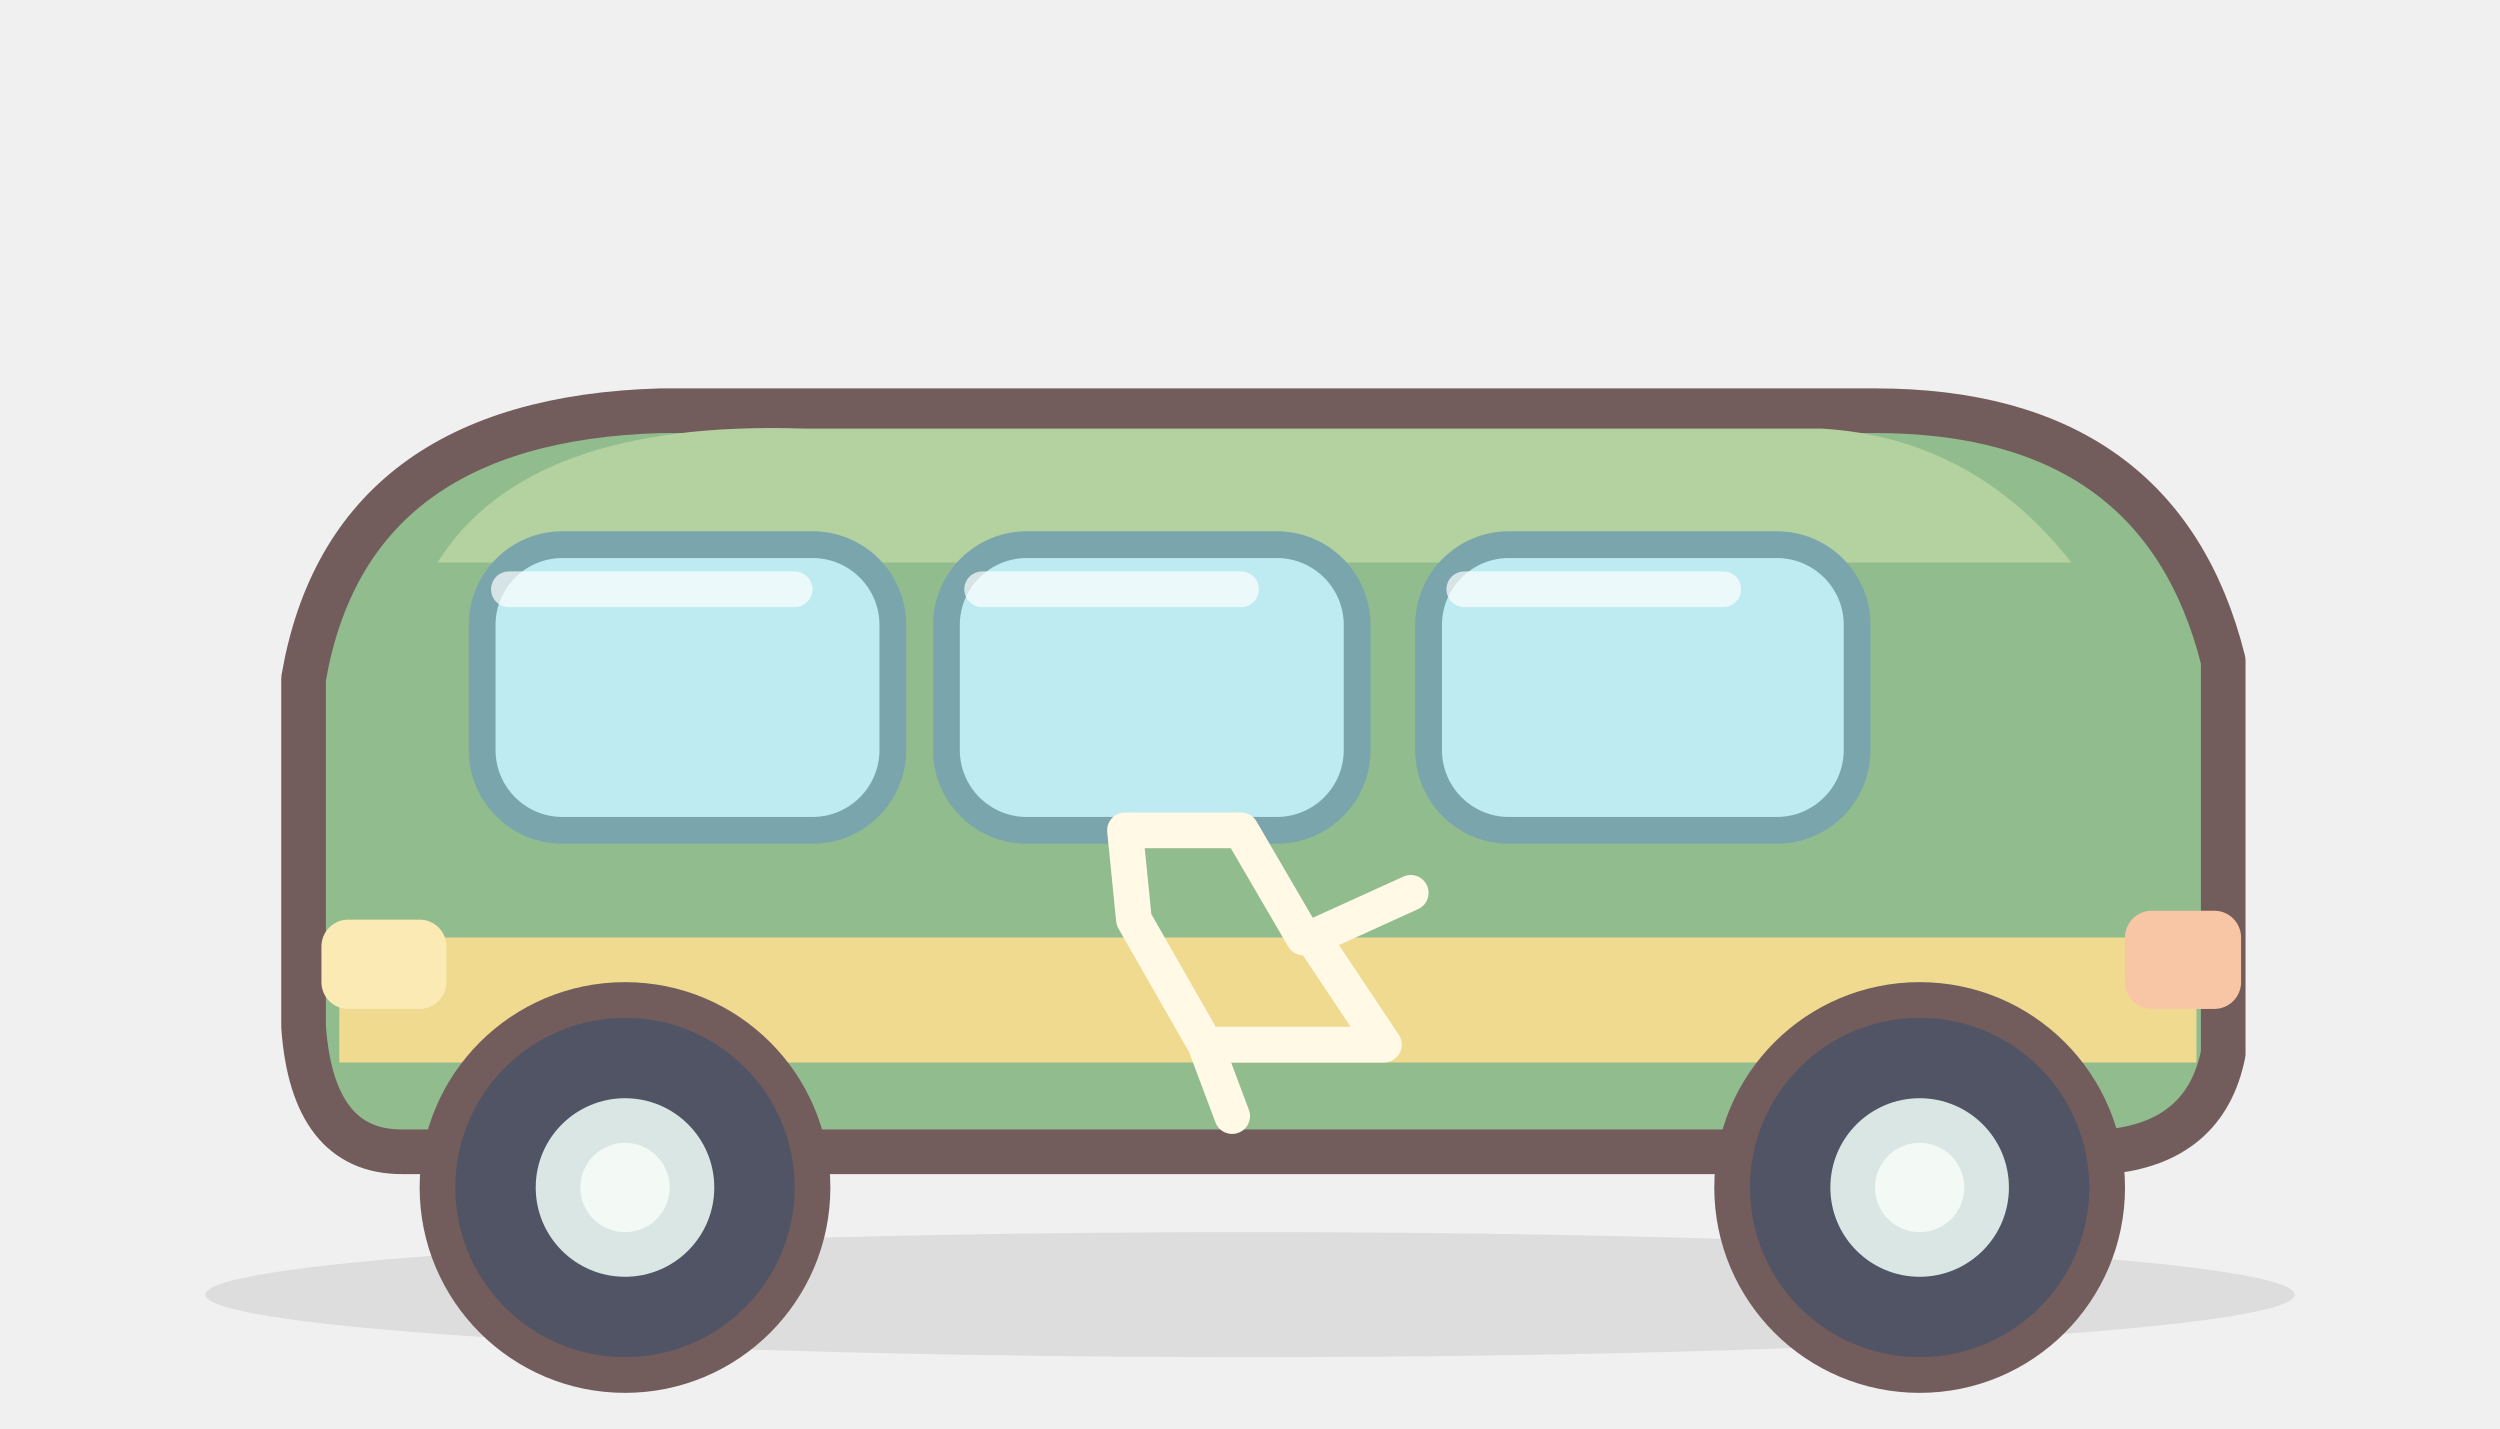
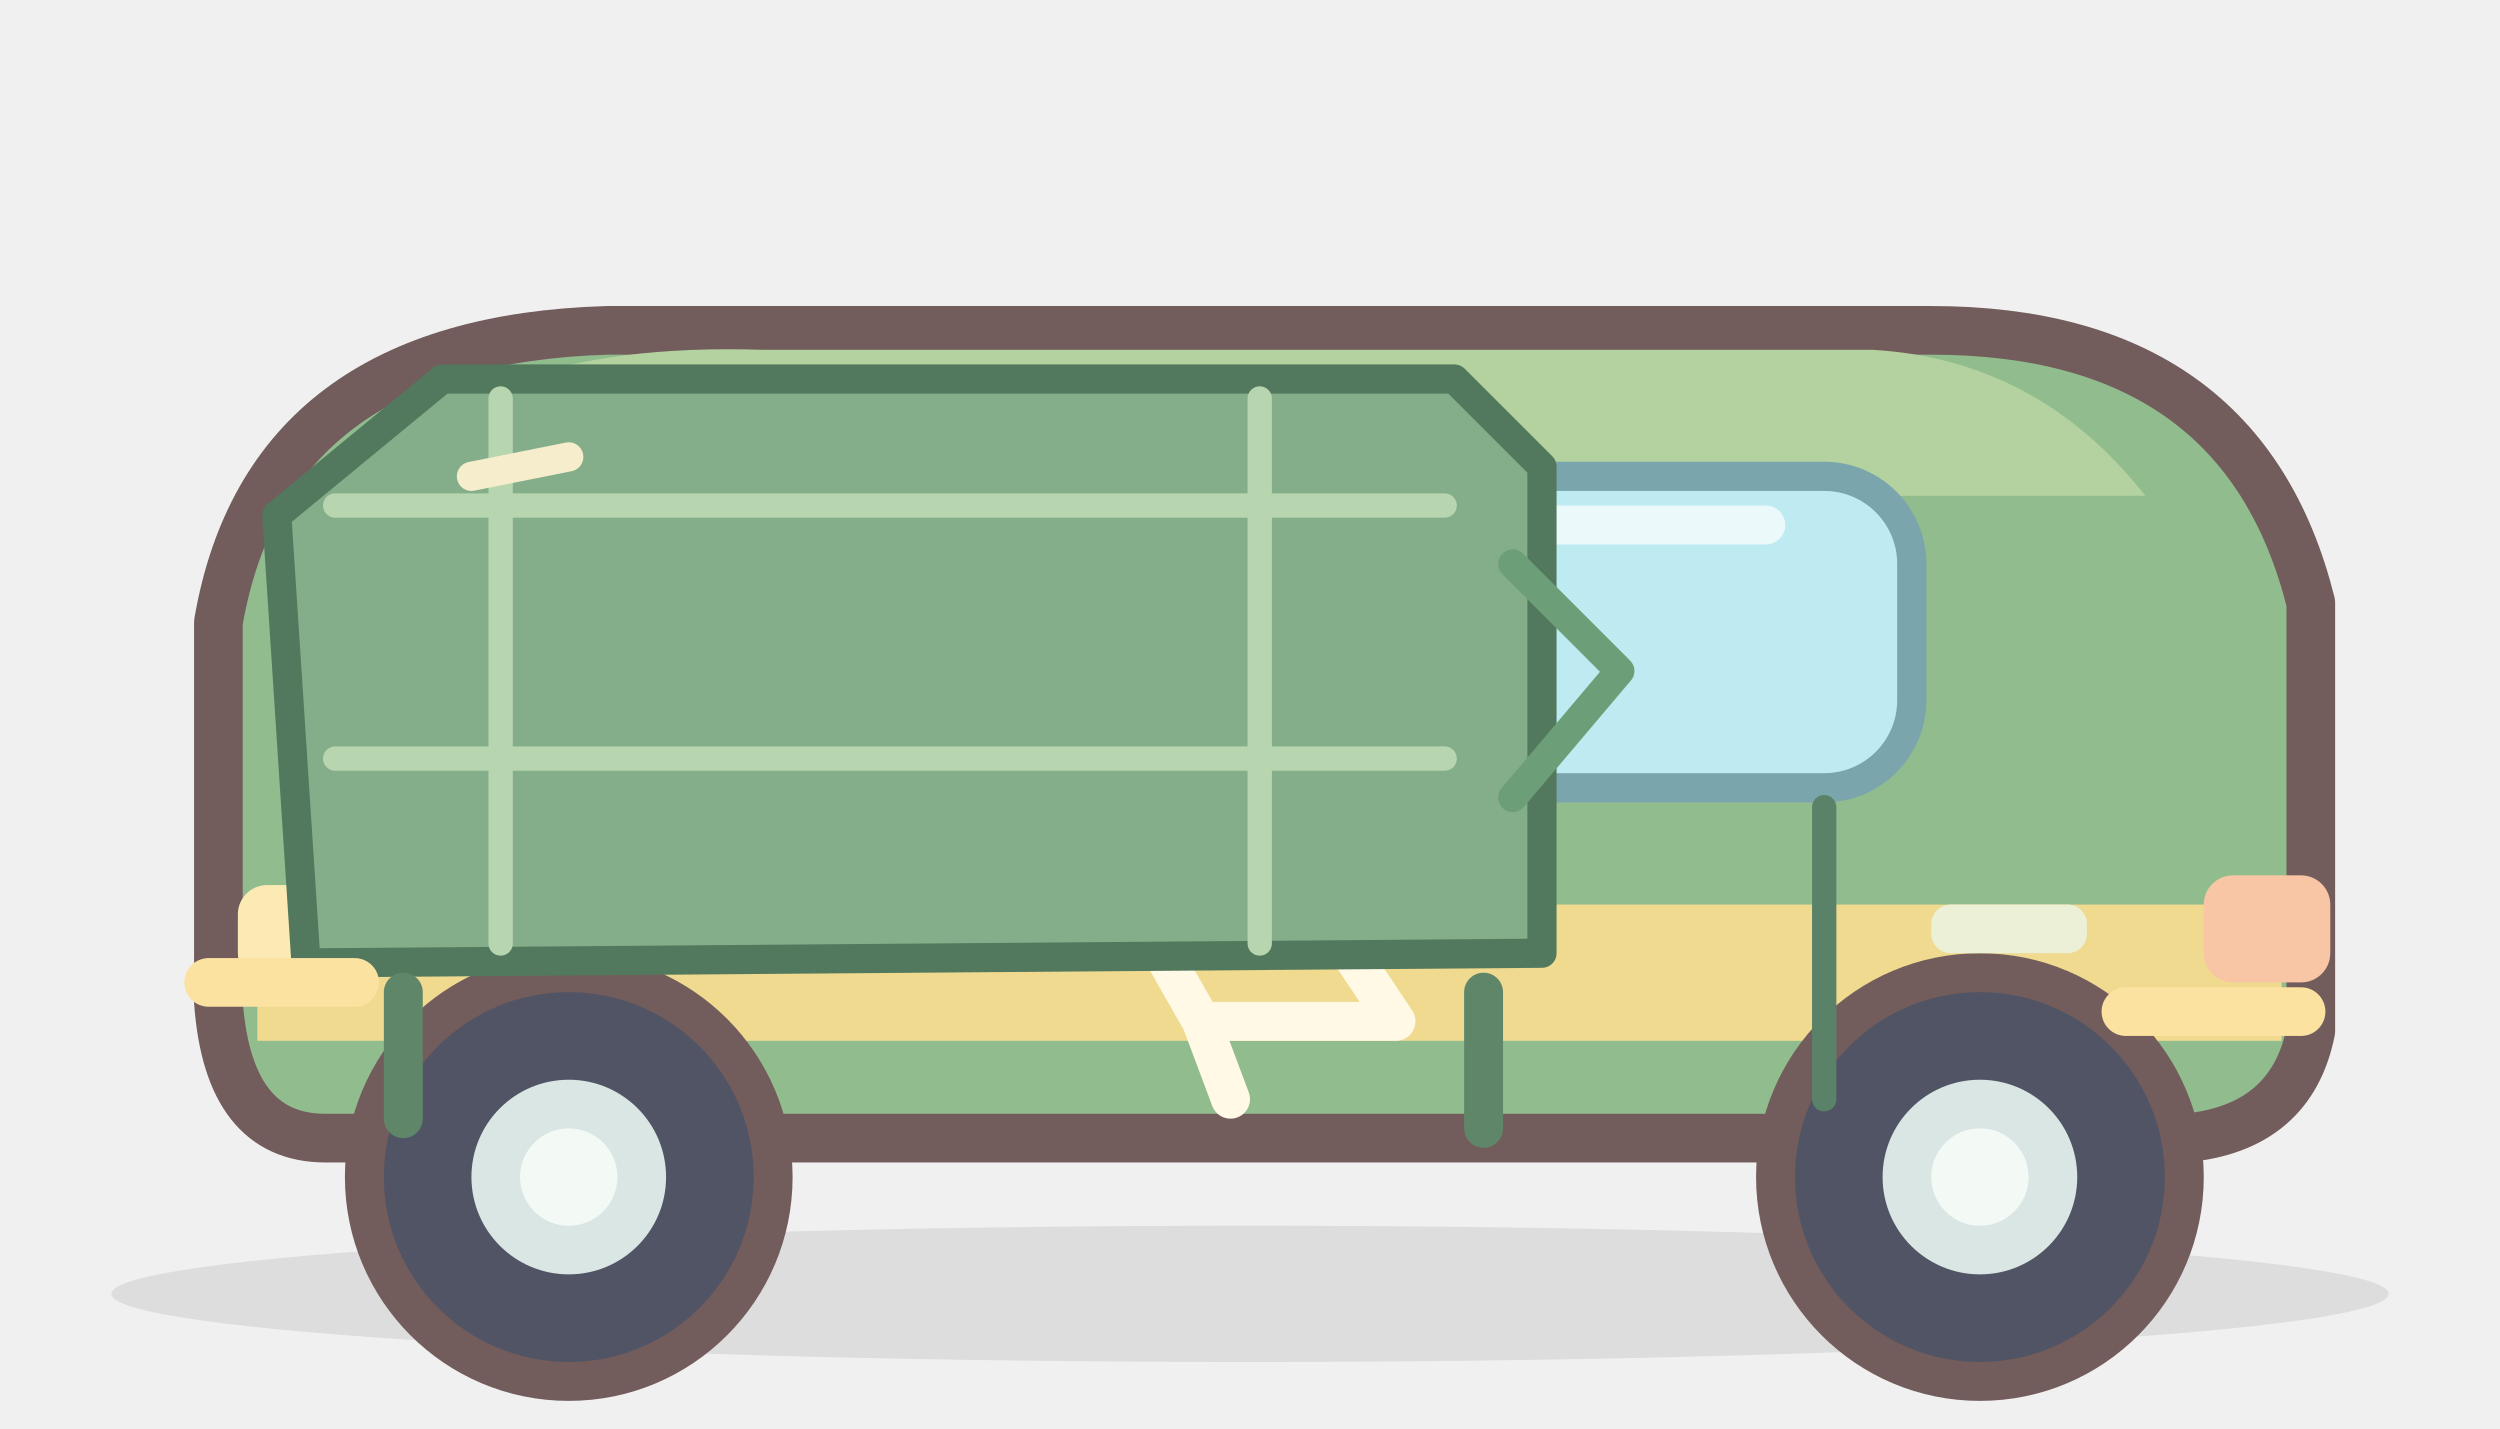
<svg xmlns="http://www.w3.org/2000/svg" width="280" height="160" viewBox="0 0 280 160">
-   <g stroke-linejoin="round" stroke-linecap="round">
+   <g transform="translate(140 146) scale(1.09) translate(-140 -146)" stroke-linejoin="round" stroke-linecap="round">
    <ellipse cx="140" cy="145" rx="117" ry="7" fill="#534C52" opacity=".12" />
    <path d="M34 115V76Q39 47 74 46H210Q242 46 249 74V118Q247 128 236 129H45Q35 129 34 115Z" fill="#91BC8E" stroke="#725C5C" stroke-width="5" />
    <path d="M49 63Q59 47 90 48H204Q221 49 232 63Z" fill="#B3D2A0" />
    <path d="M38 105H246V119H38Z" fill="#FCDE8F" opacity=".88" />
    <g>
      <rect x="54" y="61" width="46" height="32" rx="9" fill="#BEEAF1" stroke="#7AA5AC" stroke-width="3" />
      <rect x="106" y="61" width="46" height="32" rx="9" fill="#BEEAF1" stroke="#7AA5AC" stroke-width="3" />
      <rect x="160" y="61" width="48" height="32" rx="9" fill="#BEEAF1" stroke="#7AA5AC" stroke-width="3" />
      <path d="M57 66L89 66M110 66L139 66M164 66L193 66" stroke="#FFF" opacity=".7" stroke-width="4" />
    </g>
    <rect x="36" y="103" width="14" height="10" rx="3" fill="#FCEAB5" />
    <rect x="238" y="102" width="13" height="11" rx="3" fill="#F8C6A5" />
    <ellipse cx="70" cy="133" rx="21" ry="21" fill="#515464" stroke="#725C5C" stroke-width="4" />
    <ellipse cx="215" cy="133" rx="21" ry="21" fill="#515464" stroke="#725C5C" stroke-width="4" />
    <circle cx="70" cy="133" r="10" fill="#DAE6E4" />
    <circle cx="215" cy="133" r="10" fill="#DAE6E4" />
    <circle cx="70" cy="133" r="5" fill="#F3FAF6" />
    <circle cx="215" cy="133" r="5" fill="#F3FAF6" />
    <path d="M126 93L139 93L146 105M147 105L158 100M147 105L155 117H135M135 117L138 125M135 117L127 103L126 93" fill="none" stroke="#FFF9E6" stroke-width="4" stroke-linejoin="round" />
+     <path d="M40 65l17-14h104l9 9v50l-127 1Z" fill="#83AE89" stroke="#52785D" stroke-width="3" />
+     <path d="M46 64h114M46 90h114M63 53v56M141 53v56" stroke="#B7D5AF" stroke-width="2.5" />
+     <path d="M53 114v13M164 114v14" stroke="#608669" stroke-width="4" />
+     <path d="M167 70l11 11-11 13" stroke="#6C9E77" stroke-width="3" fill="none" />
+     <path d="M199 95v30" stroke="#5A8269" stroke-width="2.5" />
+     <rect x="210" y="105" width="16" height="5" rx="2" fill="#EBF0D6" />
+     <path d="M33 113h15M230 116h18" stroke="#FCE2A1" stroke-width="5" />
+     <path d="M60 61l10-2" stroke="#F6EDCC" stroke-width="3" />
  </g>
</svg>
